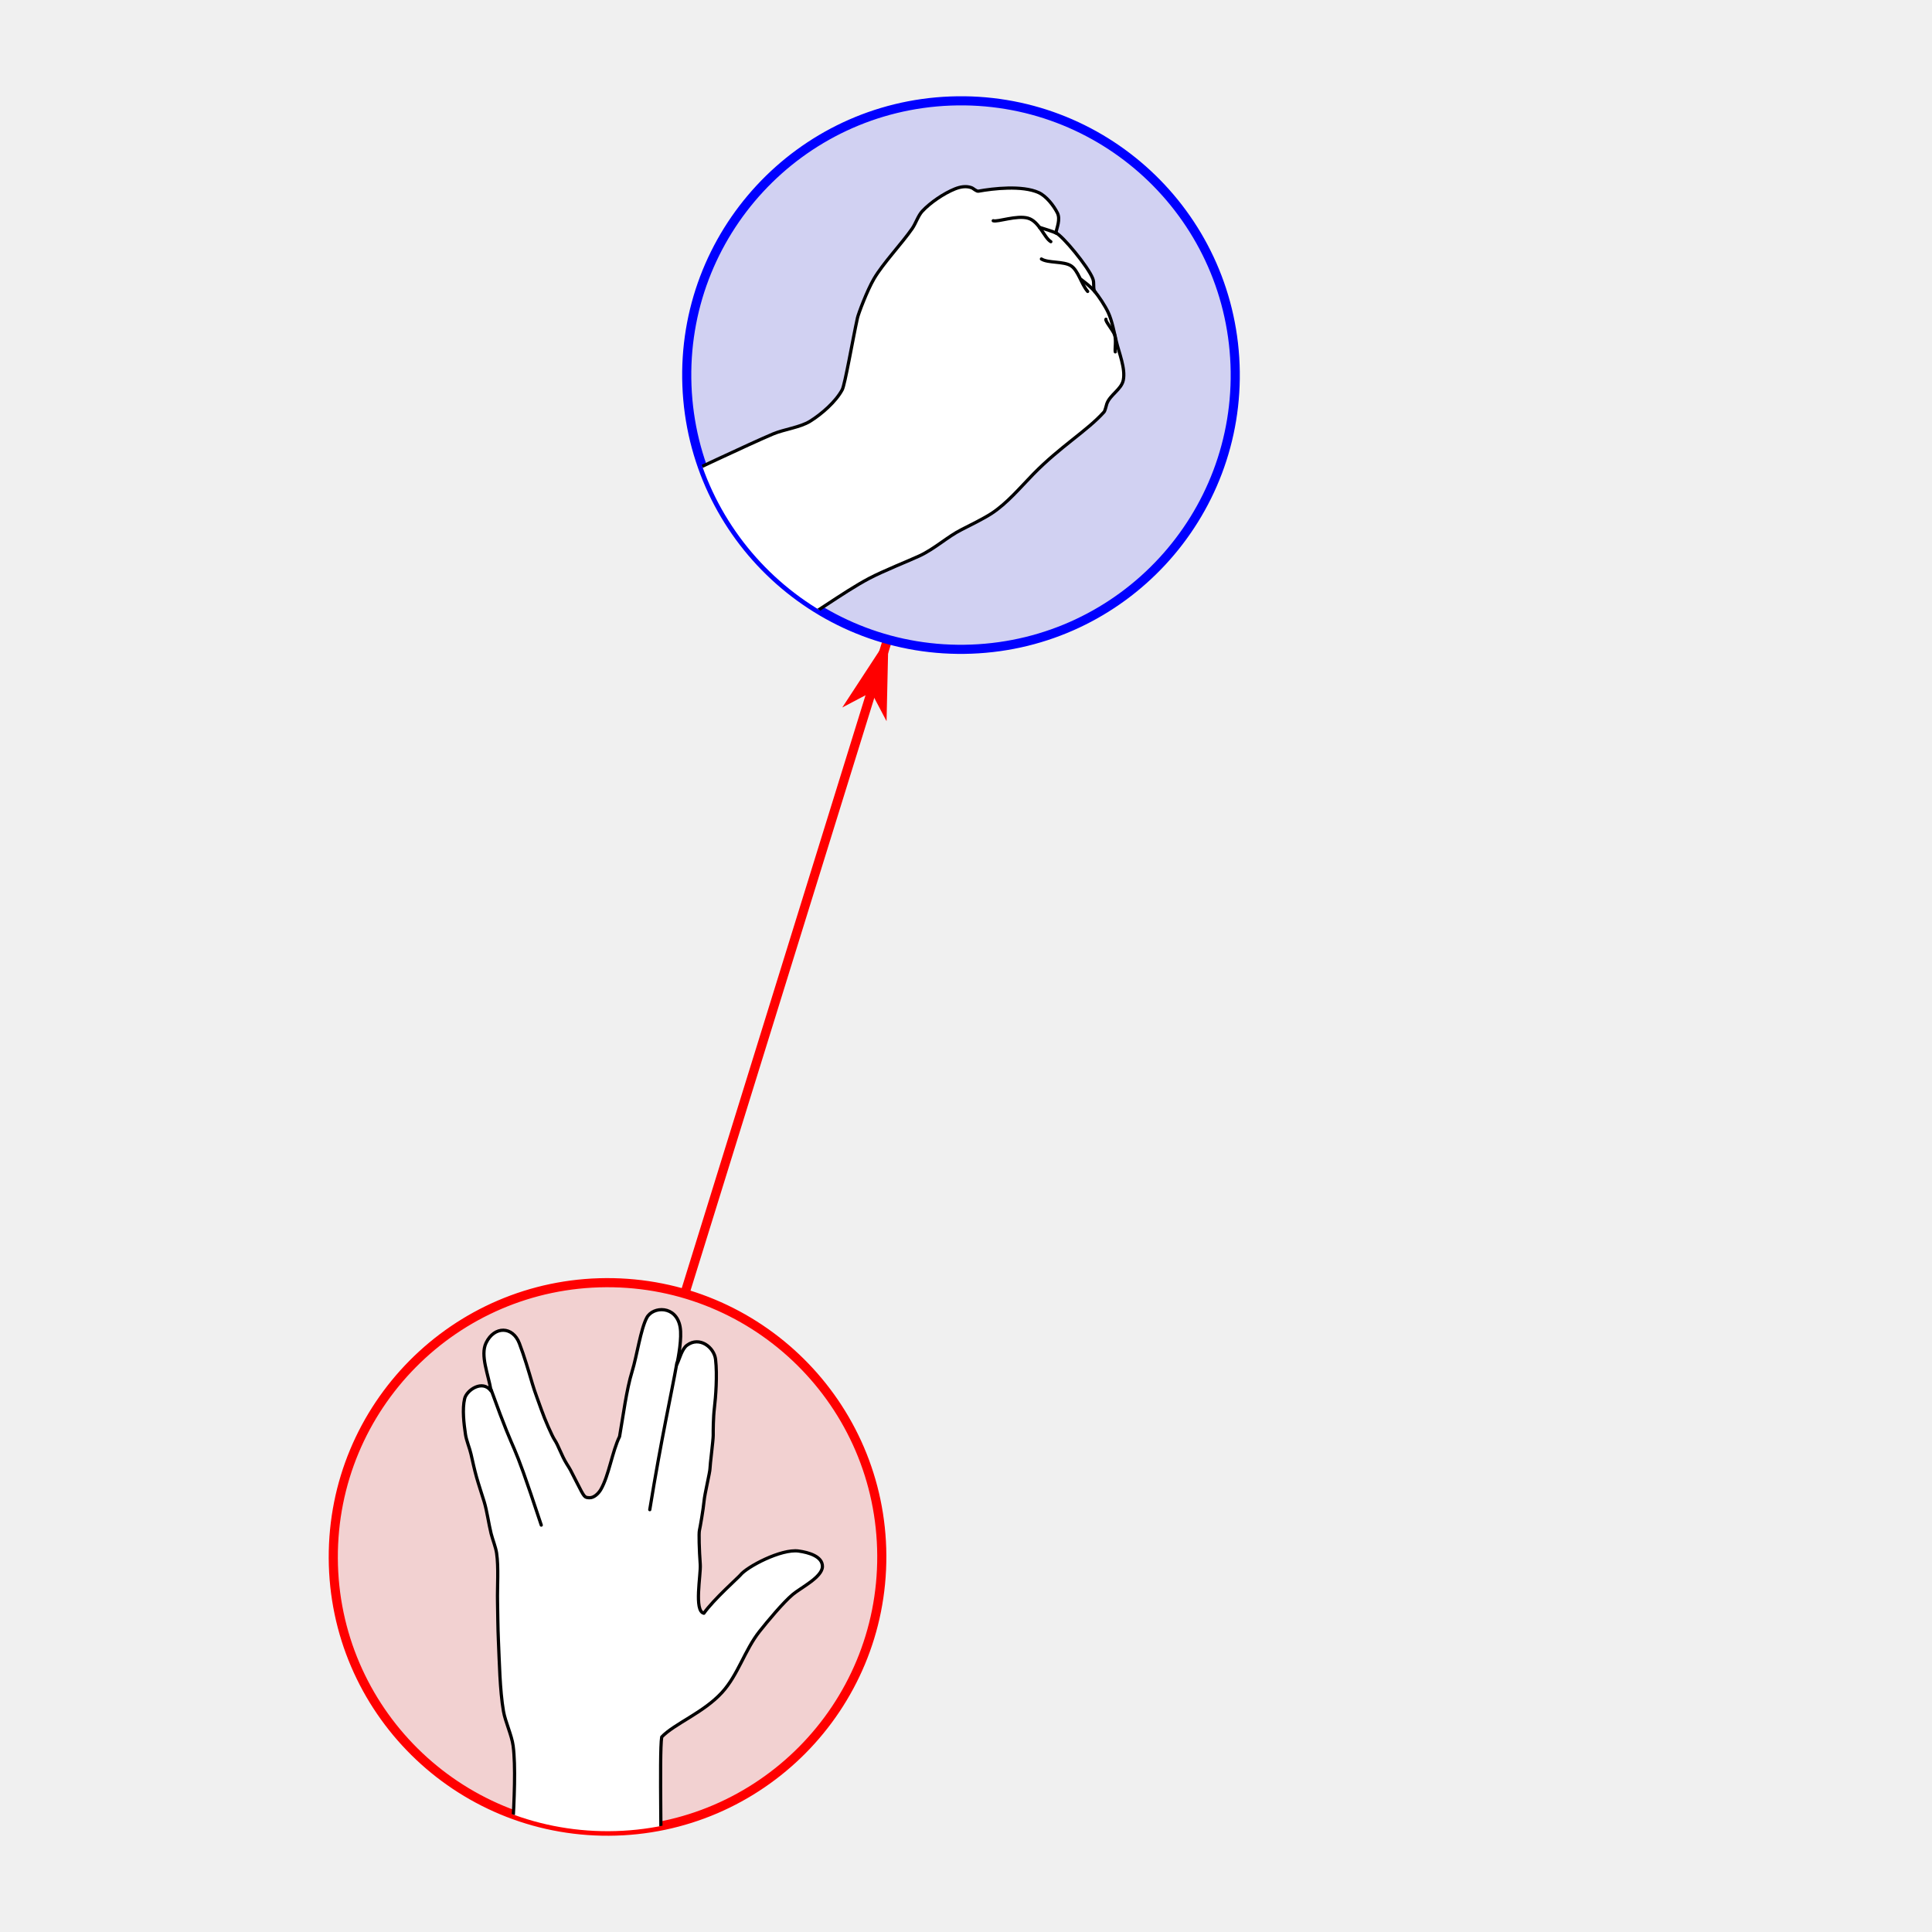
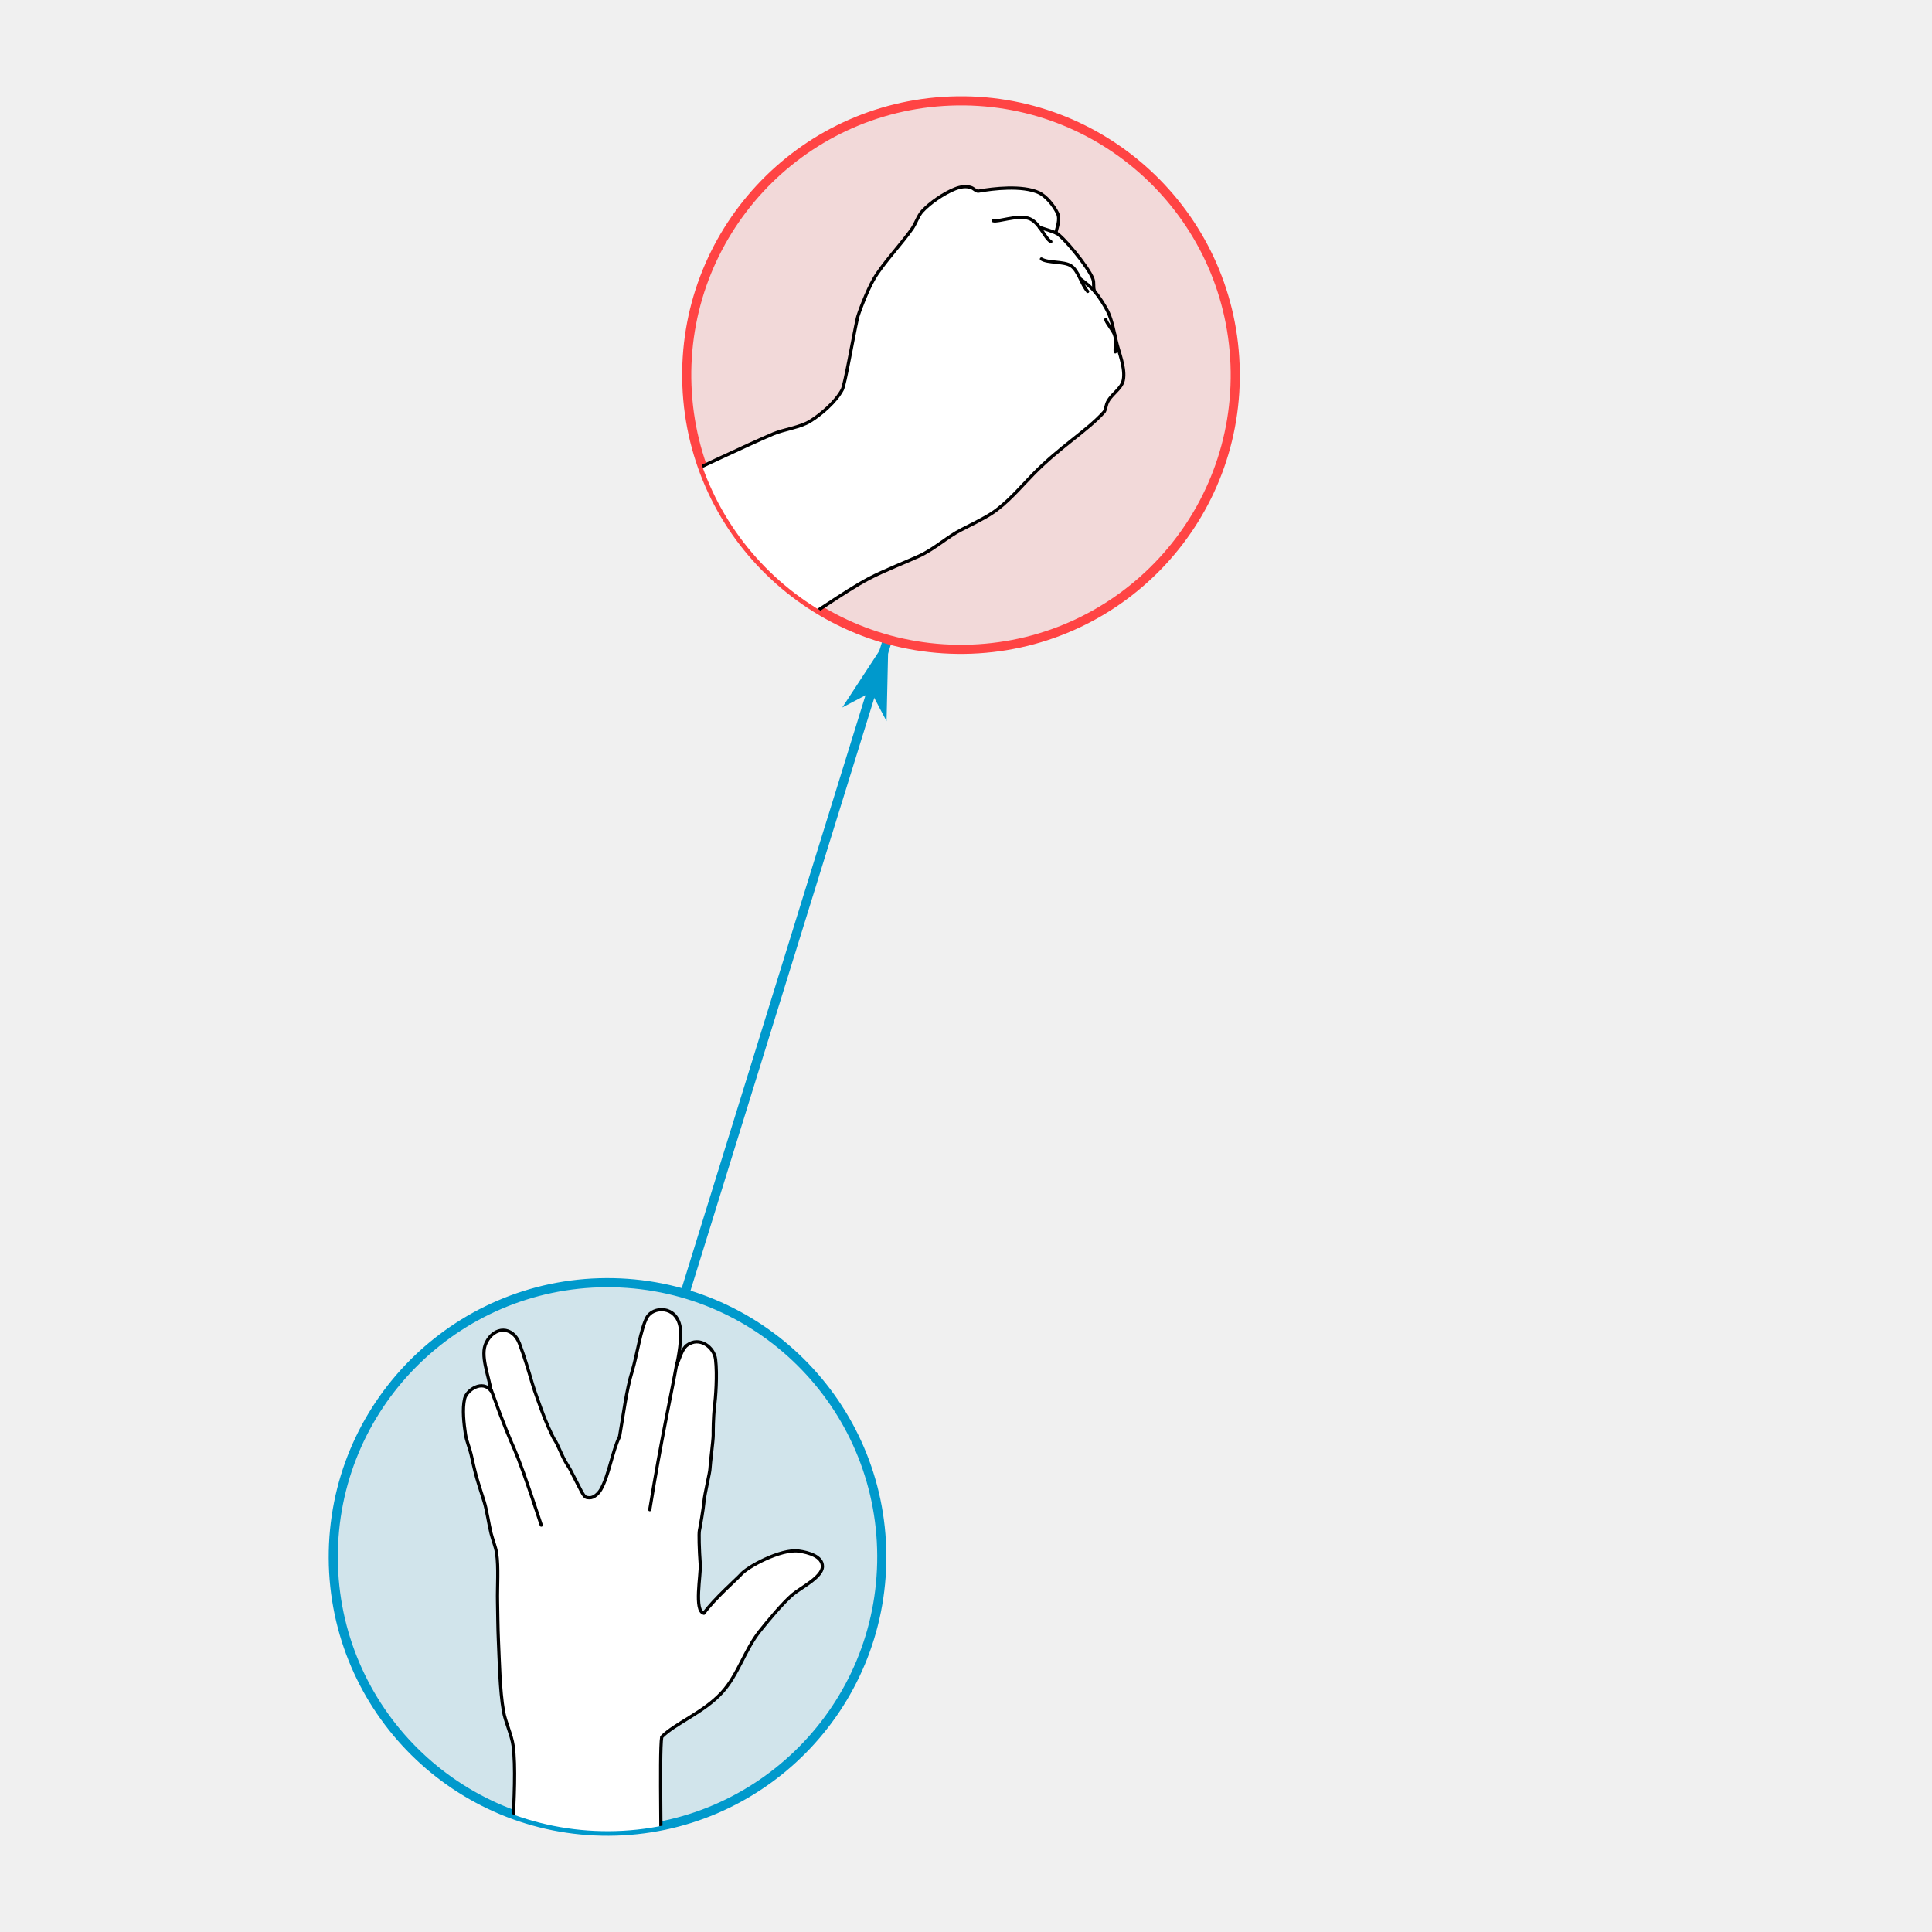
<svg xmlns="http://www.w3.org/2000/svg" version="1.0" height="600" width="600" id="svg2">
  <defs id="defs5">
    <marker style="overflow:visible" id="Arrow1Lstart" refX="0.0" refY="0.0" orient="auto">
      <path transform="scale(0.8) translate(12.5,0)" style="fill-rule:evenodd;stroke:#000000;stroke-width:1.0pt;marker-start:none" d="M 0.0,0.0 L 5.0,-5.0 L -12.5,0.0 L 5.0,5.0 L 0.0,0.0 z " id="path3525" />
    </marker>
    <marker style="overflow:visible;" id="Arrow1Lend" refX="0.0" refY="0.0" orient="auto">
      <path transform="scale(0.8) rotate(180) translate(12.5,0)" style="fill-rule:evenodd;stroke:#000000;stroke-width:1.0pt;marker-start:none;" d="M 0.0,0.0 L 5.0,-5.0 L -12.5,0.0 L 5.0,5.0 L 0.0,0.0 z " id="path3528" />
    </marker>
    <clipPath id="clipPath3428" clipPathUnits="userSpaceOnUse">
      <path transform="matrix(0.8741007,0,0,0.8741007,245.0872,124.2829)" d="M 217.681,-211.357 A 343.837,343.837 0 1 1 -469.994,-211.357 A 343.837,343.837 0 1 1 217.681,-211.357 z" id="path3430" style="opacity:1;fill:none;fill-opacity:1;stroke:#000000;stroke-width:11.44;stroke-linecap:round;stroke-linejoin:round;stroke-miterlimit:4;stroke-dasharray:none;stroke-opacity:1" />
    </clipPath>
    <clipPath id="clipPath3435" clipPathUnits="userSpaceOnUse">
      <path style="fill:#d7f4d7;fill-opacity:1;stroke:#87de87;stroke-width:11.44;stroke-linecap:round;stroke-linejoin:round;stroke-miterlimit:4;stroke-opacity:1;stroke-dasharray:none" id="use3437" d="m 217.681,-211.357 a 343.837,343.837 0 1 1 -687.675,0 343.837,343.837 0 1 1 687.675,0 z" transform="matrix(0.7964198,0,0,0.7964198,851.6414,-12.71287)" />
    </clipPath>
    <clipPath id="clipPath3441" clipPathUnits="userSpaceOnUse">
      <path style="fill:#d7f4d7;fill-opacity:1;stroke:#87de87;stroke-width:11.44;stroke-linecap:round;stroke-linejoin:round;stroke-miterlimit:4;stroke-opacity:1;stroke-dasharray:none" id="use3443" d="m 217.681,-211.357 a 343.837,343.837 0 1 1 -687.675,0 343.837,343.837 0 1 1 687.675,0 z" transform="matrix(0.8741007,0,0,0.8741007,1073.76,442.1471)" />
    </clipPath>
    <clipPath id="clipPath3447" clipPathUnits="userSpaceOnUse">
      <path style="fill:#d7f4d7;fill-opacity:1;stroke:#87de87;stroke-width:11.44;stroke-linecap:round;stroke-linejoin:round;stroke-miterlimit:4;stroke-opacity:1;stroke-dasharray:none" id="use3449" d="m 217.681,-211.357 a 343.837,343.837 0 1 1 -687.675,0 343.837,343.837 0 1 1 687.675,0 z" transform="matrix(0.8741007,0,0,0.8741007,467.7157,442.1471)" />
    </clipPath>
    <clipPath id="clipPath3453" clipPathUnits="userSpaceOnUse">
      <path style="fill:#d7f4d7;fill-opacity:1;stroke:#87de87;stroke-width:11.44;stroke-linecap:round;stroke-linejoin:round;stroke-miterlimit:4;stroke-opacity:1;stroke-dasharray:none" id="use3455" d="m 217.681,-211.357 a 343.837,343.837 0 1 1 -687.675,0 343.837,343.837 0 1 1 687.675,0 z" transform="matrix(0.8741007,0,0,0.8741007,-150.6969,543.5667)" />
    </clipPath>
    <clipPath id="clipPath3453-7" clipPathUnits="userSpaceOnUse">
      <path style="fill:#e8e8e8;fill-opacity:1;stroke:#bababa;stroke-width:11.44;stroke-linecap:round;stroke-linejoin:round;stroke-miterlimit:4;stroke-opacity:1;stroke-dasharray:none" id="use3455-9" d="m 217.681,-211.357 a 343.837,343.837 0 1 1 -687.675,0 343.837,343.837 0 1 1 687.675,0 z" transform="matrix(0.8741007,0,0,0.8741007,-150.6969,543.5667)" />
    </clipPath>
    <clipPath id="clipPath3447-3" clipPathUnits="userSpaceOnUse">
      <path style="fill:#e8e8e8;fill-opacity:1;stroke:#bababa;stroke-width:11.44;stroke-linecap:round;stroke-linejoin:round;stroke-miterlimit:4;stroke-opacity:1;stroke-dasharray:none" id="use3449-1" d="m 217.681,-211.357 a 343.837,343.837 0 1 1 -687.675,0 343.837,343.837 0 1 1 687.675,0 z" transform="matrix(0.8741007,0,0,0.8741007,467.7157,442.1471)" />
    </clipPath>
    <clipPath id="clipPath3441-9" clipPathUnits="userSpaceOnUse">
      <path style="fill:#e8e8e8;fill-opacity:1;stroke:#bababa;stroke-width:11.44;stroke-linecap:round;stroke-linejoin:round;stroke-miterlimit:4;stroke-opacity:1;stroke-dasharray:none" id="use3443-8" d="m 217.681,-211.357 a 343.837,343.837 0 1 1 -687.675,0 343.837,343.837 0 1 1 687.675,0 z" transform="matrix(0.8741007,0,0,0.8741007,1073.76,442.1471)" />
    </clipPath>
    <clipPath id="clipPath3428-6" clipPathUnits="userSpaceOnUse">
      <path transform="matrix(0.8741007,0,0,0.8741007,245.0872,124.2829)" d="m 217.681,-211.357 a 343.837,343.837 0 1 1 -687.675,0 343.837,343.837 0 1 1 687.675,0 z" id="path3430-5" style="fill:none;stroke:#000000;stroke-width:11.44;stroke-linecap:round;stroke-linejoin:round;stroke-miterlimit:4;stroke-opacity:1;stroke-dasharray:none" />
    </clipPath>
    <clipPath id="clipPath3435-0" clipPathUnits="userSpaceOnUse">
      <path style="fill:#e8e8e8;fill-opacity:1;stroke:#bababa;stroke-width:11.44;stroke-linecap:round;stroke-linejoin:round;stroke-miterlimit:4;stroke-opacity:1;stroke-dasharray:none" id="use3437-2" d="m 217.681,-211.357 a 343.837,343.837 0 1 1 -687.675,0 343.837,343.837 0 1 1 687.675,0 z" transform="matrix(0.7964198,0,0,0.7964198,851.6414,-12.71287)" />
    </clipPath>
  </defs>
  <g transform="translate(-4.540359,-1.925083)" id="g12095">
-     <path id="path3516" d="m 216.582,403.321 62.365,-201.188 1.373,0.403 -62.39,201.207 -1.349,-0.423 z" style="fill:#ff0000;fill-opacity:1;fill-rule:evenodd;stroke:#ff0000;stroke-width:1.417;stroke-linecap:butt;stroke-linejoin:miter;stroke-miterlimit:4;stroke-opacity:1;stroke-dasharray:none" />
-     <path id="path12205" d="m 275.443,215.875 -7.092,3.735 11.288,-17.269 -0.461,20.626 -3.735,-7.092 z" style="fill:#ff0000;fill-rule:evenodd;stroke:#ff0000;stroke-width:1.134pt;marker-start:none;fill-opacity:1;stroke-opacity:1" />
-     <path transform="matrix(0.2475356,-0.0094078,0.0094078,0.2475356,336.2005,169.5401)" d="m 217.681,-211.357 a 343.837,343.837 0 1 1 -687.675,0 343.837,343.837 0 1 1 687.675,0 z" id="use3420" style="fill:#0000ff;fill-opacity:0.129;stroke:#0000ff;stroke-width:11.44;stroke-linecap:round;stroke-linejoin:round;stroke-miterlimit:4;stroke-opacity:1;stroke-dasharray:none" />
+     <path id="path3516" d="m 216.582,403.321 62.365,-201.188 1.373,0.403 -62.39,201.207 -1.349,-0.423 z" style="fill:#0099cc;fill-opacity:1;fill-rule:evenodd;stroke:#0099cc;stroke-width:1.417;stroke-linecap:butt;stroke-linejoin:miter;stroke-miterlimit:4;stroke-opacity:1;stroke-dasharray:none" />
+     <path id="path12205" d="m 275.443,215.875 -7.092,3.735 11.288,-17.269 -0.461,20.626 -3.735,-7.092 z" style="fill:#0099cc;fill-rule:evenodd;stroke:#0099cc;stroke-width:1.134pt;marker-start:none;fill-opacity:1;stroke-opacity:1" />
+     <path transform="matrix(0.2475356,-0.0094078,0.0094078,0.2475356,336.2005,169.5401)" d="m 217.681,-211.357 c 0,189.896 -153.941,343.837 -343.837,343.837 -189.896,0 -343.837,-153.941 -343.837,-343.837 0,-189.896 153.941,-343.837 343.837,-343.837 189.896,0 343.837,153.941 343.837,343.837 z" id="use3420" style="fill:#ff4444;fill-opacity:0.129;stroke:#ff4444;stroke-width:11.44;stroke-linecap:round;stroke-linejoin:round;stroke-miterlimit:4;stroke-opacity:1;stroke-dasharray:none" />
    <g id="g3267" clip-path="url(#clipPath3453-7)" transform="matrix(0.2831888,-0.01076283,0.01076283,0.2831888,373.0259,13.98611)">
      <path id="path2432" d="m -575.832,459.772 c 0,0 81.489,-34.878 106.827,-44.388 11.942,-4.482 29.618,-5.944 40.724,-12.217 12.928,-7.302 29.192,-20.42 36.652,-33.258 3.268,-5.625 13.736,-55.268 19.683,-78.054 1.098,-4.205 11.547,-29.321 19.683,-42.081 10.628,-16.668 32.299,-37.774 44.118,-53.62 3.884,-5.208 6.945,-13.732 11.538,-18.326 9.188,-9.188 24.424,-18.681 36.652,-23.077 5.989,-2.153 12.441,-3.103 18.326,-0.679 2.147,0.884 5.168,4.4 7.466,4.072 16.142,-2.299 48.133,-4.769 65.837,4.072 8.141,4.066 15.918,14.793 19.683,23.077 3.304,7.269 -1.433,16.499 -2.456,21.73 7.18,3.523 33.79,38.224 38.429,51.573 1.806,5.197 -0.243,8.591 1.357,13.855 4.252,5.361 11.13,16.641 14.253,24.154 3.697,8.893 5.674,21.759 7.466,31.222 2.449,12.93 9.313,30.675 6.109,43.439 -2.519,10.033 -15.252,15.473 -19.005,25.113 -0.669,1.718 -2.113,7.497 -3.394,8.824 -19.343,20.029 -49.06,35.736 -80.09,65.158 -15.051,14.271 -29.718,30.744 -47.511,41.403 -8.286,4.963 -24.467,12.289 -33.258,16.29 -15.702,7.145 -30.017,19.826 -47.511,27.149 -10.698,4.479 -40.143,14.953 -55.656,22.398 -29.353,14.088 -69.696,42.081 -88.914,50.226 l -117.008,-168.056 z" style="fill:#ffffff;fill-opacity:1;stroke:#000000;stroke-width:3.529;stroke-linecap:round;stroke-linejoin:round;stroke-miterlimit:4;stroke-opacity:1;stroke-dasharray:none" />
      <path id="path3224" d="m -150.289,207.578 c -4.462,-2.424 -12.044,-4.848 -18.584,-7.272" style="fill:#ffffff;fill-opacity:0.096;stroke:#000000;stroke-width:3.529;stroke-linecap:round;stroke-linejoin:round;stroke-miterlimit:4;stroke-opacity:1;stroke-dasharray:none" />
      <path id="path3226" d="m -219.239,191.148 c 4.801,1.8 26.009,-5.365 38.246,-1.347 12.154,3.992 16.85,22.136 23.971,26.664" style="fill:#ffffff;fill-opacity:0.096;stroke:#000000;stroke-width:3.529;stroke-linecap:round;stroke-linejoin:round;stroke-miterlimit:4;stroke-opacity:1;stroke-dasharray:none" />
      <path id="path3228" d="m -168.065,235.05 c 6.954,4.868 24.224,3.23 32.051,8.619 7.827,5.389 10.447,20.345 17.237,28.819 l 0,0" style="fill:#ffffff;fill-opacity:0.096;stroke:#000000;stroke-width:3.529;stroke-linecap:round;stroke-linejoin:round;stroke-miterlimit:4;stroke-opacity:1;stroke-dasharray:none" />
      <path id="path3230" d="m -110.428,273.565 c -5.991,-7.39 -10.164,-10.238 -14.813,-14.275" style="fill:#ffffff;fill-opacity:0.096;stroke:#000000;stroke-width:3.529;stroke-linecap:round;stroke-linejoin:round;stroke-miterlimit:4;stroke-opacity:1;stroke-dasharray:none" />
      <path id="path3232" d="m -99.924,303.731 c -1.028,2.056 7.223,12.051 8.888,17.507 1.665,5.456 -0.551,15.829 0,18.584 l 0,0" style="fill:#ffffff;fill-opacity:0.096;stroke:#000000;stroke-width:3.529;stroke-linecap:round;stroke-linejoin:round;stroke-miterlimit:4;stroke-opacity:1;stroke-dasharray:none" />
    </g>
-     <path transform="matrix(-0.2477115,0.00117991,0.00117991,0.2477115,162.2157,537.9474)" d="m 217.681,-211.357 a 343.837,343.837 0 1 1 -687.675,0 343.837,343.837 0 1 1 687.675,0 z" id="use3418" style="fill:#ff0000;fill-opacity:0.129;stroke:#ff0000;stroke-width:11.44;stroke-linecap:round;stroke-linejoin:round;stroke-miterlimit:4;stroke-opacity:1;stroke-dasharray:none" />
+     <path transform="matrix(-0.2477115,0.00117991,0.00117991,0.2477115,162.2157,537.9474)" d="m 217.681,-211.357 c 0,189.896 -153.941,343.837 -343.837,343.837 -189.896,0 -343.837,-153.941 -343.837,-343.837 0,-189.896 153.941,-343.837 343.837,-343.837 189.896,0 343.837,153.941 343.837,343.837 z" id="use3418" style="fill:#0099cc;fill-opacity:0.129;stroke:#0099cc;stroke-width:11.44;stroke-linecap:round;stroke-linejoin:round;stroke-miterlimit:4;stroke-opacity:1;stroke-dasharray:none" />
    <g id="g3409" transform="matrix(-0.3110313,0.00148152,0.00148152,0.3110313,427.1216,540.6398)" clip-path="url(#clipPath3435-0)">
      <path id="path3403" d="M 699.963,141.264 C 697.93,131.1 700.721,15.296 697.93,-1.033 685.08,-14.27 656.146,-25.029 637.623,-45.077 c -16.325,-17.669 -22.898,-42.216 -37.946,-60.984 -7.827,-9.763 -23.579,-28.593 -33.202,-36.59 -8.161,-6.782 -29.625,-17.172 -29.814,-27.782 -0.181,-10.126 13.688,-14.17 23.716,-15.585 17.419,-2.458 51.713,15.5 58.274,23.716 1.808,2.264 26.912,24.31 36.59,37.946 10.108,-2.117 2.684,-38.484 3.388,-48.787 0.999,-14.615 1.355,-31.17 0.678,-33.88 -0.678,-2.71 -4.066,-21.683 -4.743,-29.137 -0.678,-7.454 -6.098,-29.137 -6.098,-32.525 0,-3.388 -3.388,-28.459 -3.388,-33.202 0,-4.743 -0.08,-17.696 -1.355,-27.782 -1.253,-9.908 -3.137,-32.121 -1.355,-48.11 1.335,-11.974 15.805,-23.523 28.459,-14.23 5.204,3.822 7.367,13.373 10.164,18.973 -1.443,-6.612 -5.304,-26.206 -3.388,-37.268 3.775,-21.793 27.047,-20.817 33.202,-9.486 6.226,11.462 10.039,38.05 14.907,53.531 5.843,18.58 9.165,44.663 12.874,65.05 7.507,15.232 10.824,38.915 18.973,52.853 2.306,3.944 6.961,8.431 11.519,8.131 4.753,-0.313 4.743,0 12.197,-14.907 7.454,-14.907 6.456,-12.948 10.164,-18.973 5.421,-8.809 8.131,-18.295 12.197,-24.394 2.255,-3.383 9.503,-19.954 12.874,-29.814 2.892,-8.457 6.323,-17.164 8.809,-25.749 3.69,-12.741 8.184,-28.248 12.874,-40.656 6.523,-17.254 24.835,-17.658 33.202,-0.678 6.176,12.533 -2.177,31.641 -4.743,48.11 8.442,-11.766 24.328,-1.035 26.426,7.454 2.586,10.461 0.869,25.249 -0.678,35.913 -0.878,6.052 -4.116,13.676 -5.421,19.65 -1.625,7.444 -3.403,15.691 -5.421,23.038 -1.909,6.953 -5.375,17.49 -7.454,24.394 -2.816,9.353 -4.46,22.358 -6.776,31.847 -1.45,5.941 -4.558,13.596 -5.421,19.65 -2.037,14.29 -0.449,33.677 -0.678,48.11 -0.183,11.587 -0.19,27.045 -0.678,38.623 -0.899,21.373 -1.182,50.055 -4.743,71.148 -1.79,10.601 -8.131,23.893 -9.486,34.558 -5.101,40.135 6.776,135.52 2.033,134.843 -4.743,-0.678 -149.75,0.678 -148.395,-0.678 z" style="fill:#ffffff;fill-opacity:1;stroke:#000000;stroke-width:3.215;stroke-linecap:round;stroke-linejoin:round;stroke-miterlimit:4;stroke-opacity:1;stroke-dasharray:none" />
      <path id="path3405" d="m 680.99,-374.391 c 5.571,30.747 15.773,74.515 27.782,146.362 l 0,0" style="fill:#ffffff;fill-opacity:0.135;stroke:#000000;stroke-width:3.215;stroke-linecap:round;stroke-linejoin:round;stroke-miterlimit:4;stroke-opacity:1;stroke-dasharray:none" />
      <path id="path3407" d="m 866.653,-348.643 c -28.322,79.722 -16.608,34.394 -49.465,135.52" style="fill:#ffffff;fill-opacity:0.135;stroke:#000000;stroke-width:3.215;stroke-linecap:round;stroke-linejoin:round;stroke-miterlimit:4;stroke-opacity:1;stroke-dasharray:none" />
    </g>
  </g>
</svg>
